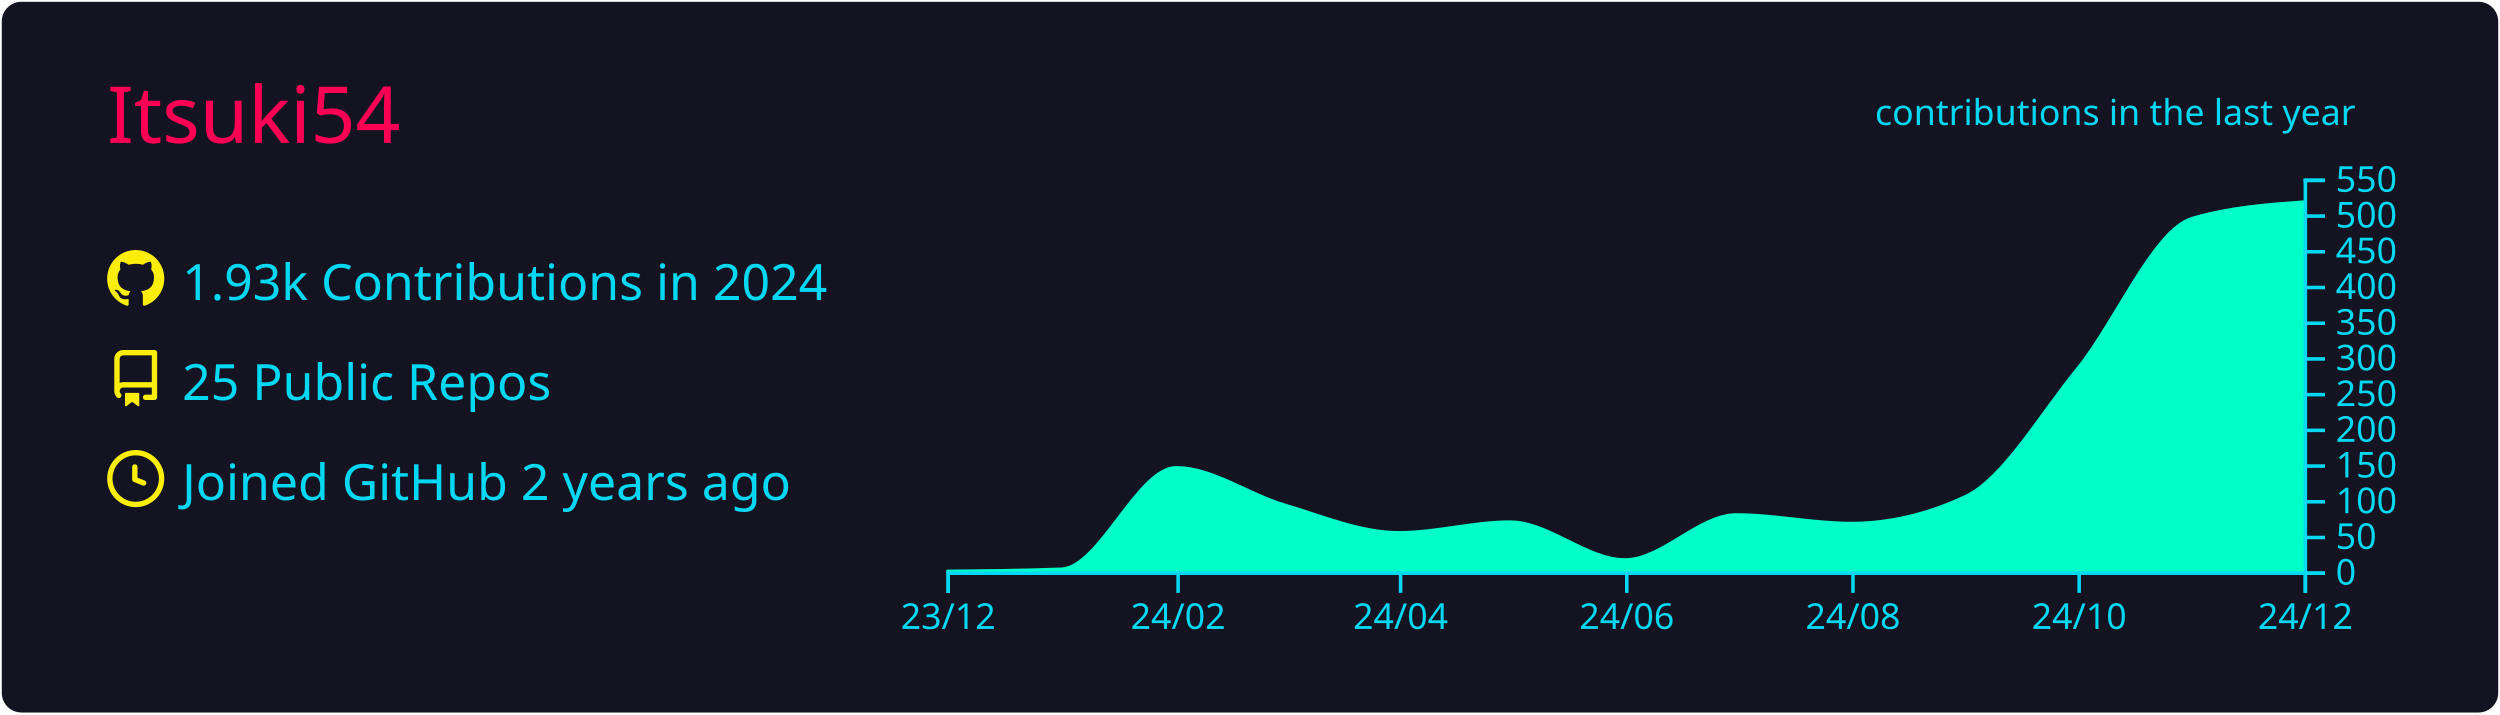
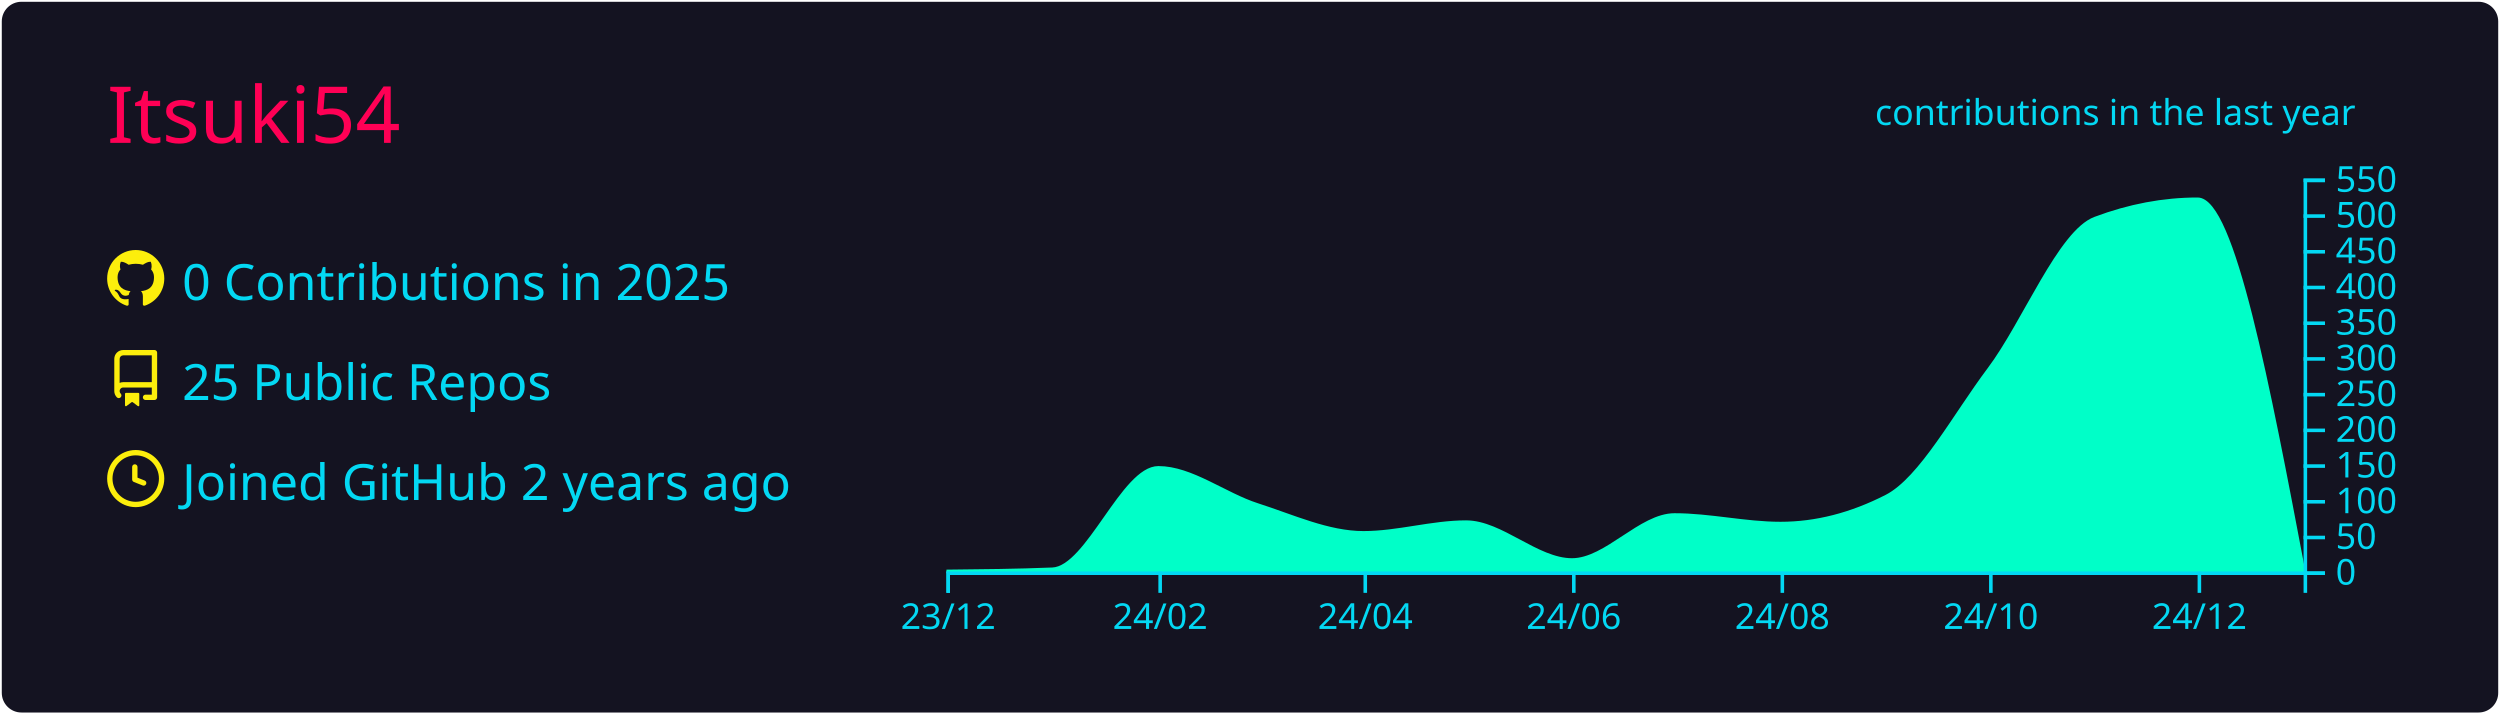
<svg xmlns="http://www.w3.org/2000/svg" width="700" height="200" viewBox="0 0 700 200">
  <style>* {
          font-family: 'Segoe UI', Ubuntu, "Helvetica Neue", Sans-Serif
        }</style>
  <rect x="1" y="1" rx="5" ry="5" height="99%" width="99.714%" stroke="#141321" stroke-width="1" fill="#141321" stroke-opacity="1" />
  <text x="30" y="40" style="font-size: 22px; fill: #ff0055;">Itsuki54</text>
  <g transform="translate(0,40)">
    <g transform="translate(30,30)">
      <g transform="translate(0,0)" width="14" height="14" fill="#fcee0c">
        <path fill-rule="evenodd" d="M8 0C3.58 0 0 3.58 0 8c0 3.54 2.29 6.53 5.47 7.59.4.07.55-.17.55-.38 0-.19-.01-.82-.01-1.49-2.01.37-2.53-.49-2.69-.94-.09-.23-.48-.94-.82-1.13-.28-.15-.68-.52-.01-.53.63-.01 1.08.58 1.23.82.72 1.21 1.87.87 2.33.66.07-.52.28-.87.51-1.07-1.78-.2-3.64-.89-3.64-3.95 0-.87.31-1.59.82-2.15-.08-.2-.36-1.02.08-2.12 0 0 .67-.21 2.2.82.64-.18 1.32-.27 2-.27.68 0 1.36.09 2 .27 1.53-1.04 2.2-.82 2.2-.82.44 1.1.16 1.92.08 2.12.51.56.82 1.27.82 2.15 0 3.07-1.87 3.75-3.65 3.95.29.25.54.73.54 1.48 0 1.07-.01 1.93-.01 2.2 0 .21.15.46.55.38A8.013 8.013 0 0016 8c0-4.42-3.58-8-8-8z" />
      </g>
      <g transform="translate(0,28)" width="14" height="14" fill="#fcee0c">
        <path fill-rule="evenodd" d="M2 2.5A2.5 2.5 0 014.5 0h8.75a.75.75 0 01.75.75v12.5a.75.75 0 01-.75.75h-2.5a.75.75 0 110-1.5h1.75v-2h-8a1 1 0 00-.714 1.7.75.75 0 01-1.072 1.05A2.495 2.495 0 012 11.5v-9zm10.5-1V9h-8c-.356 0-.694.074-1 .208V2.5a1 1 0 011-1h8zM5 12.25v3.25a.25.25 0 00.4.2l1.45-1.087a.25.25 0 01.3 0L8.6 15.7a.25.25 0 00.4-.2v-3.25a.25.25 0 00-.25-.25h-3.5a.25.25 0 00-.25.25z" />
      </g>
      <g transform="translate(0,56)" width="14" height="14" fill="#fcee0c">
        <path fill-rule="evenodd" d="M1.5 8a6.5 6.5 0 1113 0 6.5 6.5 0 01-13 0zM8 0a8 8 0 100 16A8 8 0 008 0zm.5 4.75a.75.75 0 00-1.5 0v3.5a.75.75 0 00.471.696l2.5 1a.75.75 0 00.557-1.392L8.5 7.742V4.75z" />
      </g>
-       <text x="21" y="14" style="fill: #03d8f3; font-size: 14px;">1.93k Contributions in 2024</text>
+       <text x="21" y="14" style="fill: #03d8f3; font-size: 14px;">0 Contributions in 2025</text>
      <text x="21" y="42" style="fill: #03d8f3; font-size: 14px;">25 Public Repos</text>
      <text x="21" y="70" style="fill: #03d8f3; font-size: 14px;">Joined GitHub 2 years ago</text>
    </g>
    <g color="#00ffc8" transform="translate(295,10)">
-       <path transform="translate(-30,0)" stroke="#00ffc8" fill="#00ffc8" opacity="1" d="M0,110C10.729,109.9,21.457,109.8,32.186,109.4C42.914,109,53.643,81,64.372,81C74.408,81,84.444,88.433,94.481,91.4C105.209,94.571,115.938,99.2,126.667,99.2C137.049,99.2,147.432,96.2,157.814,96.2C168.543,96.2,179.271,106.8,190,106.8C200.383,106.8,210.765,94.2,221.148,94.2C231.876,94.2,242.605,96.6,253.333,96.6C264.062,96.6,274.791,94.067,285.519,89C295.902,84.097,306.284,66.125,316.667,53.4C327.395,40.25,338.124,14.369,348.852,11.2C359.235,8.133,369.617,7.367,380,6.6L380,110C369.617,110,359.235,110,348.852,110C338.124,110,327.395,110,316.667,110C306.284,110,295.902,110,285.519,110C274.791,110,264.062,110,253.333,110C242.605,110,231.876,110,221.148,110C210.765,110,200.383,110,190,110C179.271,110,168.543,110,157.814,110C147.432,110,137.049,110,126.667,110C115.938,110,105.209,110,94.481,110C84.444,110,74.408,110,64.372,110C53.643,110,42.914,110,32.186,110C21.457,110,10.729,110,0,110Z" />
+       <path transform="translate(-30,0)" stroke="#00ffc8" fill="#00ffc8" opacity="1" d="M0,110C9.891,109.9,19.782,109.8,29.673,109.4C39.563,109,49.454,81,59.345,81C68.598,81,77.851,88.433,87.103,91.4C96.994,94.571,106.885,99.2,116.776,99.2C126.348,99.2,135.919,96.2,145.491,96.2C155.382,96.2,165.273,106.8,175.164,106.8C184.736,106.8,194.307,94.2,203.879,94.2C213.77,94.2,223.661,96.6,233.552,96.6C243.442,96.6,253.333,94.067,263.224,89C272.796,84.097,282.368,66.125,291.94,53.4C301.83,40.25,311.721,14.92,321.612,11.2C331.184,7.6,340.756,5.8,350.327,5.8C360.218,5.8,370.109,57.9,380,110L380,110C370.109,110,360.218,110,350.327,110C340.756,110,331.184,110,321.612,110C311.721,110,301.83,110,291.94,110C282.368,110,272.796,110,263.224,110C253.333,110,243.442,110,233.552,110C223.661,110,213.77,110,203.879,110C194.307,110,184.736,110,175.164,110C165.273,110,155.382,110,145.491,110C135.919,110,126.348,110,116.776,110C106.885,110,96.994,110,87.103,110C77.851,110,68.598,110,59.345,110C49.454,110,39.563,110,29.673,110C19.782,110,9.891,110,0,110Z" />
      <g color="#03d8f3" transform="translate(-30,110)" fill="none" font-size="10" font-family="sans-serif" text-anchor="middle">
        <path class="domain" stroke="currentColor" d="M0.5,6V0.5H380.5V6" />
        <g class="tick" opacity="1" transform="translate(0.5,0)">
          <line stroke="currentColor" y2="6" />
          <text fill="currentColor" y="9" dy="0.71em">23/12</text>
        </g>
-         <g class="tick" opacity="1" transform="translate(64.87158,0)">
+         <g class="tick" opacity="1" transform="translate(59.84509,0)">
          <line stroke="currentColor" y2="6" />
          <text fill="currentColor" y="9" dy="0.71em">24/02</text>
        </g>
-         <g class="tick" opacity="1" transform="translate(127.1667,0)">
+         <g class="tick" opacity="1" transform="translate(117.2758,0)">
          <line stroke="currentColor" y2="6" />
          <text fill="currentColor" y="9" dy="0.71em">24/04</text>
        </g>
-         <g class="tick" opacity="1" transform="translate(190.5,0)">
+         <g class="tick" opacity="1" transform="translate(175.6637,0)">
          <line stroke="currentColor" y2="6" />
          <text fill="currentColor" y="9" dy="0.71em">24/06</text>
        </g>
-         <g class="tick" opacity="1" transform="translate(253.8333,0)">
+         <g class="tick" opacity="1" transform="translate(234.0516,0)">
          <line stroke="currentColor" y2="6" />
          <text fill="currentColor" y="9" dy="0.71em">24/08</text>
        </g>
-         <g class="tick" opacity="1" transform="translate(317.1667,0)">
+         <g class="tick" opacity="1" transform="translate(292.4395,0)">
          <line stroke="currentColor" y2="6" />
          <text fill="currentColor" y="9" dy="0.71em">24/10</text>
        </g>
-         <g class="tick" opacity="1" transform="translate(380.5,0)">
+         <g class="tick" opacity="1" transform="translate(350.8275,0)">
          <line stroke="currentColor" y2="6" />
          <text fill="currentColor" y="9" dy="0.71em">24/12</text>
        </g>
      </g>
      <g color="#03d8f3" transform="translate(350,0)" fill="none" font-size="10" font-family="sans-serif" text-anchor="start">
        <path class="domain" stroke="currentColor" d="M6,110.5H0.5V0.5H6" />
        <g class="tick" opacity="1" transform="translate(0,110.5)">
          <line stroke="currentColor" x2="6" />
          <text fill="currentColor" x="9" dy="0.32em">0</text>
        </g>
        <g class="tick" opacity="1" transform="translate(0,100.5)">
          <line stroke="currentColor" x2="6" />
          <text fill="currentColor" x="9" dy="0.32em">50</text>
        </g>
        <g class="tick" opacity="1" transform="translate(0,90.5)">
          <line stroke="currentColor" x2="6" />
          <text fill="currentColor" x="9" dy="0.32em">100</text>
        </g>
        <g class="tick" opacity="1" transform="translate(0,80.5)">
          <line stroke="currentColor" x2="6" />
          <text fill="currentColor" x="9" dy="0.32em">150</text>
        </g>
        <g class="tick" opacity="1" transform="translate(0,70.5)">
          <line stroke="currentColor" x2="6" />
          <text fill="currentColor" x="9" dy="0.32em">200</text>
        </g>
        <g class="tick" opacity="1" transform="translate(0,60.5)">
          <line stroke="currentColor" x2="6" />
          <text fill="currentColor" x="9" dy="0.32em">250</text>
        </g>
        <g class="tick" opacity="1" transform="translate(0,50.5)">
          <line stroke="currentColor" x2="6" />
          <text fill="currentColor" x="9" dy="0.32em">300</text>
        </g>
        <g class="tick" opacity="1" transform="translate(0,40.5)">
          <line stroke="currentColor" x2="6" />
          <text fill="currentColor" x="9" dy="0.32em">350</text>
        </g>
        <g class="tick" opacity="1" transform="translate(0,30.5)">
          <line stroke="currentColor" x2="6" />
          <text fill="currentColor" x="9" dy="0.32em">400</text>
        </g>
        <g class="tick" opacity="1" transform="translate(0,20.5)">
          <line stroke="currentColor" x2="6" />
          <text fill="currentColor" x="9" dy="0.32em">450</text>
        </g>
        <g class="tick" opacity="1" transform="translate(0,10.5)">
          <line stroke="currentColor" x2="6" />
          <text fill="currentColor" x="9" dy="0.32em">500</text>
        </g>
        <g class="tick" opacity="1" transform="translate(0,0.5)">
          <line stroke="currentColor" x2="6" />
          <text fill="currentColor" x="9" dy="0.32em">550</text>
        </g>
      </g>
      <g>
        <text y="-15" x="230" style="fill: #03d8f3; font-size: 10px;">contributions in the last year</text>
      </g>
    </g>
  </g>
</svg>
